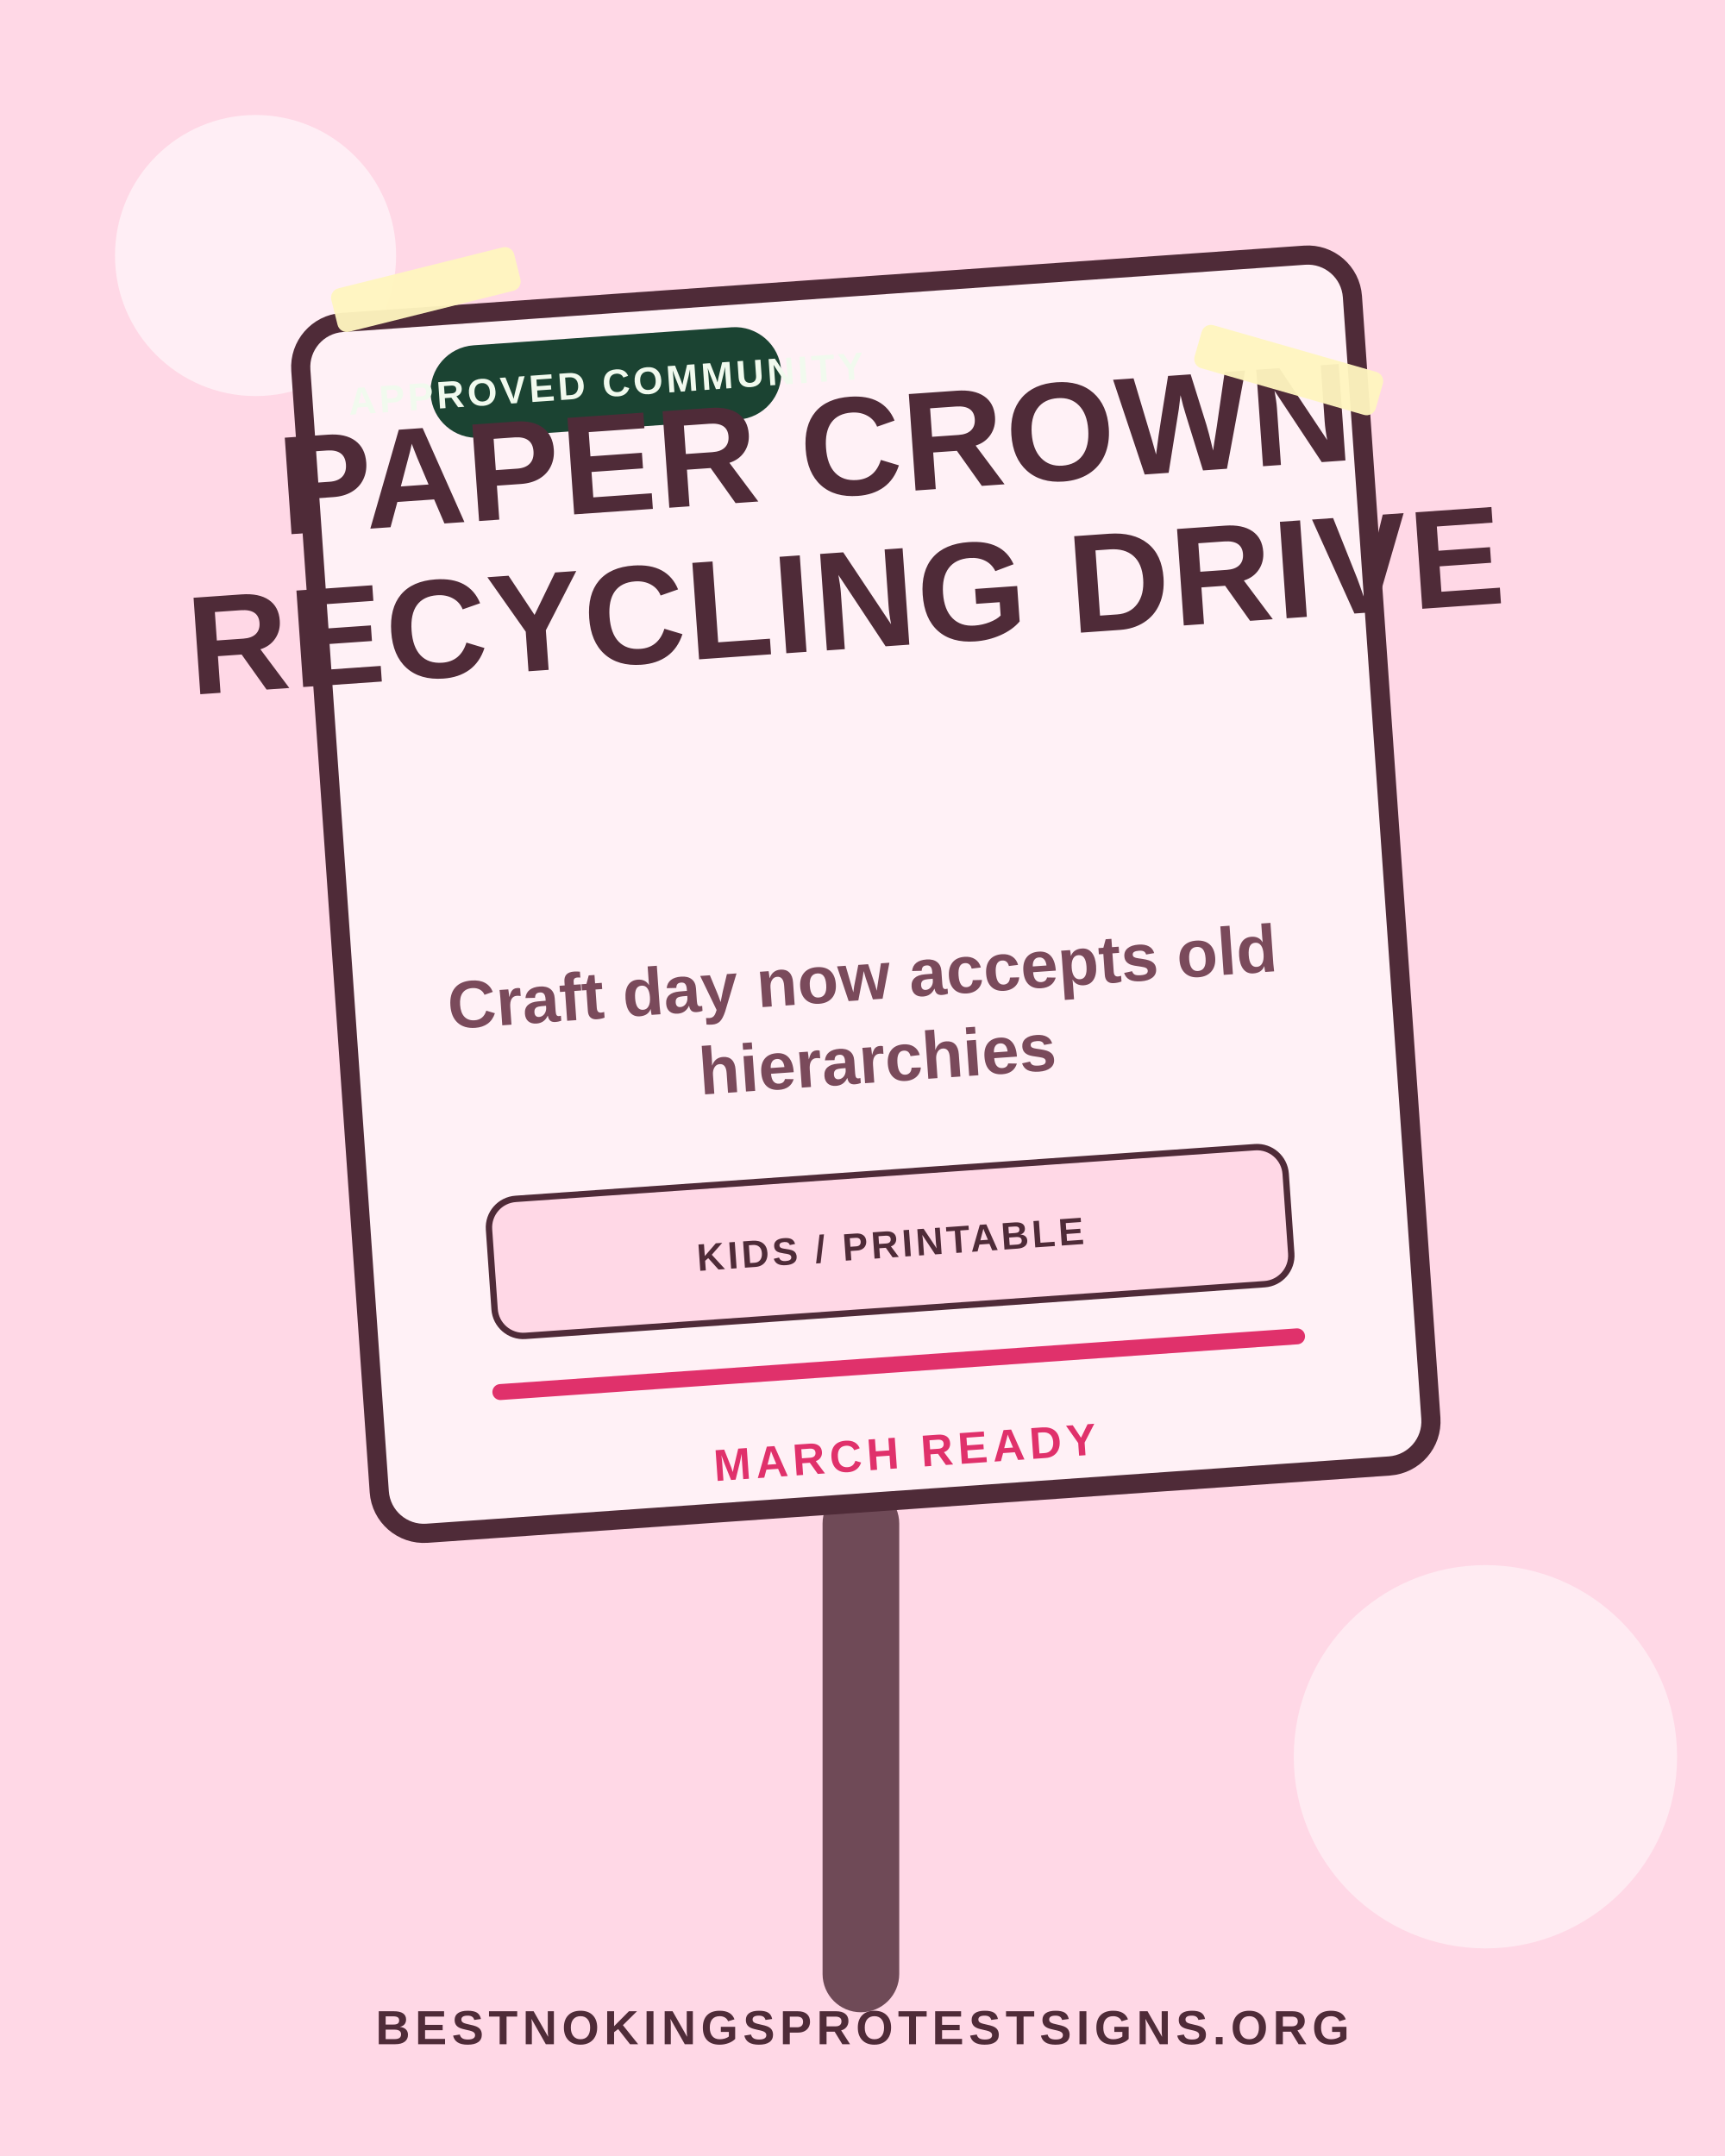
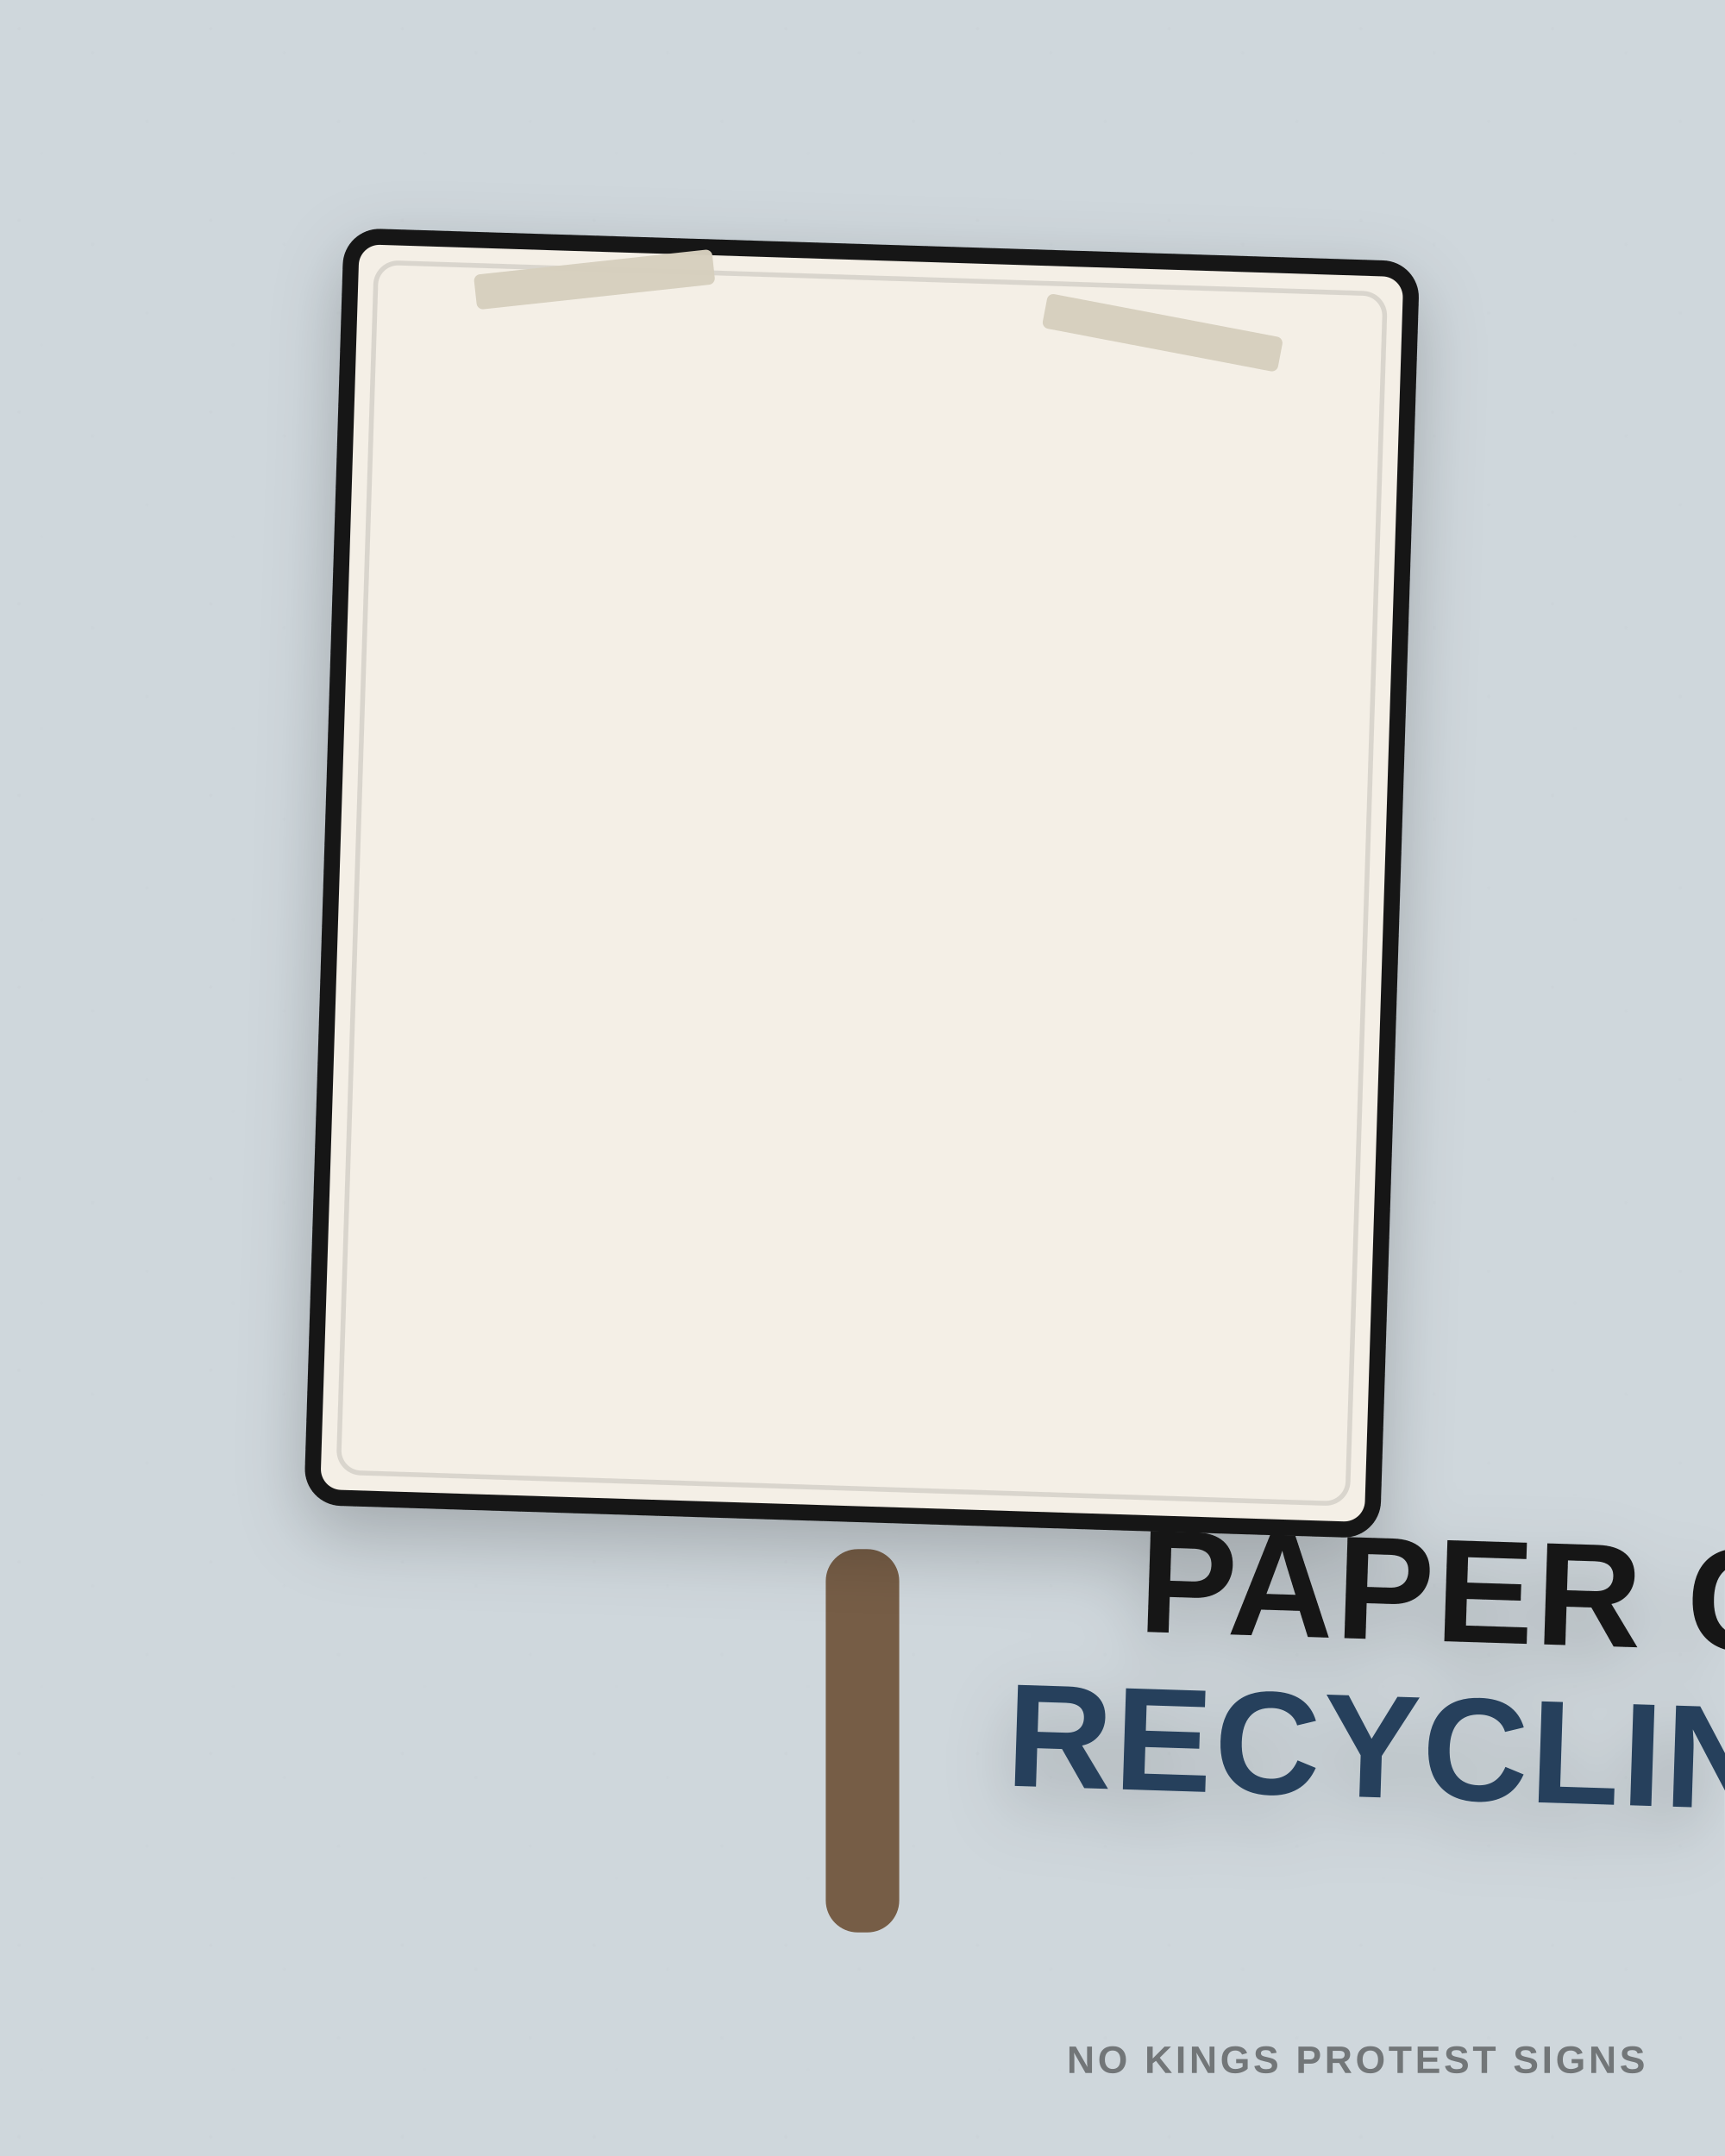
<svg xmlns="http://www.w3.org/2000/svg" width="1080" height="1350" viewBox="0 0 1080 1350" role="img" aria-labelledby="title desc">
-   <rect width="1080" height="1350" fill="#FFD8E6" />
-   <circle cx="160" cy="160" r="88" fill="#FFF1F6" opacity="0.9" />
-   <circle cx="930" cy="1100" r="120" fill="#FFF1F6" opacity="0.75" />
-   <rect x="515" y="930" width="48" height="330" rx="24" fill="#4F2B38" opacity="0.82" />
-   <g transform="translate(540 530) rotate(-4)">
-     <rect x="-330" y="-350" width="660" height="760" rx="28" fill="#FFF1F6" stroke="#4F2B38" stroke-width="12" />
-     <rect x="-250" y="-330" width="220" height="58" rx="29" fill="#1B4332" />
-     <text x="-140" y="-292" text-anchor="middle" font-family="Arial, Helvetica, sans-serif" font-size="24" font-weight="700" fill="#F1FAEE" letter-spacing="2">APPROVED COMMUNITY</text>
-     <text x="0" y="-220" text-anchor="middle" font-family="Arial, Helvetica, sans-serif" font-size="88" font-weight="800" fill="#4F2B38" letter-spacing="1">
-       <tspan x="0" dy="0">PAPER CROWN</tspan>
-       <tspan x="0" dy="96">RECYCLING DRIVE</tspan>
-     </text>
-     <text x="0" y="96" text-anchor="middle" font-family="Arial, Helvetica, sans-serif" font-size="42" font-weight="600" fill="#7A4A5B">
-       <tspan x="0" dy="0">Craft day now accepts old</tspan>
-       <tspan x="0" dy="52">hierarchies</tspan>
-     </text>
-     <rect x="-250" y="205" width="500" height="86" rx="18" fill="#FFD8E6" stroke="#4F2B38" stroke-width="4" />
-     <text x="0" y="258" text-anchor="middle" font-family="Arial, Helvetica, sans-serif" font-size="24" font-weight="700" fill="#4F2B38" letter-spacing="2">KIDS / PRINTABLE</text>
-     <line x1="-250" y1="325" x2="250" y2="325" stroke="#E0316B" stroke-width="10" stroke-linecap="round" />
-     <text x="0" y="390" text-anchor="middle" font-family="Arial, Helvetica, sans-serif" font-size="28" font-weight="700" fill="#E0316B" letter-spacing="3">MARCH READY</text>
+   <defs>
+     <filter id="shadow" x="-20%" y="-20%" width="140%" height="140%">
+       <feDropShadow dx="0" dy="16" stdDeviation="22" flood-color="#000000" flood-opacity="0.22" />
+     </filter>
+     <pattern id="grain" width="120" height="120" patternUnits="userSpaceOnUse">
+       <circle cx="12" cy="18" r="1.1" fill="#000" opacity="0.13" />
+       <circle cx="58" cy="33" r="1.2" fill="#000" opacity="0.08" />
+       <circle cx="92" cy="76" r="1.1" fill="#000" opacity="0.1" />
+       <circle cx="26" cy="96" r="1" fill="#000" opacity="0.07" />
+     </pattern>
+   </defs>
+   <rect width="1080" height="1350" fill="#cfd7dc" />
+   <rect width="1080" height="1350" fill="url(#grain)" opacity="0.08" />
+   <rect x="517" y="970" width="46" height="240" rx="20" fill="#6f5339" opacity="0.92" />
+   <g transform="translate(540 540) rotate(1.8)" filter="url(#shadow)">
+     <rect x="-332" y="-382" width="664" height="790" rx="18" fill="#f4efe6" stroke="#181818" stroke-width="10" />
+     <rect x="-316" y="-366" width="632" height="758" rx="14" fill="none" stroke="rgba(24,24,24,0.12)" stroke-width="3" />
+     <rect x="-255" y="-360" width="150" height="22" rx="4" fill="#d6cfbe" opacity="0.98" transform="rotate(-8 -255 -360)" />
+     <rect x="105" y="-360" width="150" height="22" rx="4" fill="#d6cfbe" opacity="0.98" transform="rotate(9 105 -360)" />
+     <text x="540" y="476" text-anchor="middle" font-family="Arial Black, Arial, Helvetica, sans-serif" font-size="92" font-weight="900" fill="#151515" letter-spacing="1.2">PAPER CROWN</text>
+     <text x="540" y="575" text-anchor="middle" font-family="Arial Black, Arial, Helvetica, sans-serif" font-size="92" font-weight="900" fill="#26415b" letter-spacing="1.2">RECYCLING DRIVE</text>
  </g>
-   <rect x="206" y="182" width="118" height="28" rx="6" fill="#FFF6BF" opacity="0.95" transform="rotate(-14 206 182)" />
-   <rect x="754" y="202" width="118" height="28" rx="6" fill="#FFF6BF" opacity="0.95" transform="rotate(16 754 202)" />
-   <text x="540" y="1280" text-anchor="middle" font-family="Arial, Helvetica, sans-serif" font-size="30" font-weight="700" fill="#4F2B38" letter-spacing="3">BESTNOKINGSPROTESTSIGNS.ORG</text>
+   <text x="1030" y="1298" text-anchor="end" font-family="Arial, Helvetica, sans-serif" font-size="24" font-weight="700" fill="#262626" opacity="0.55" letter-spacing="2">NO KINGS PROTEST SIGNS</text>
</svg>
